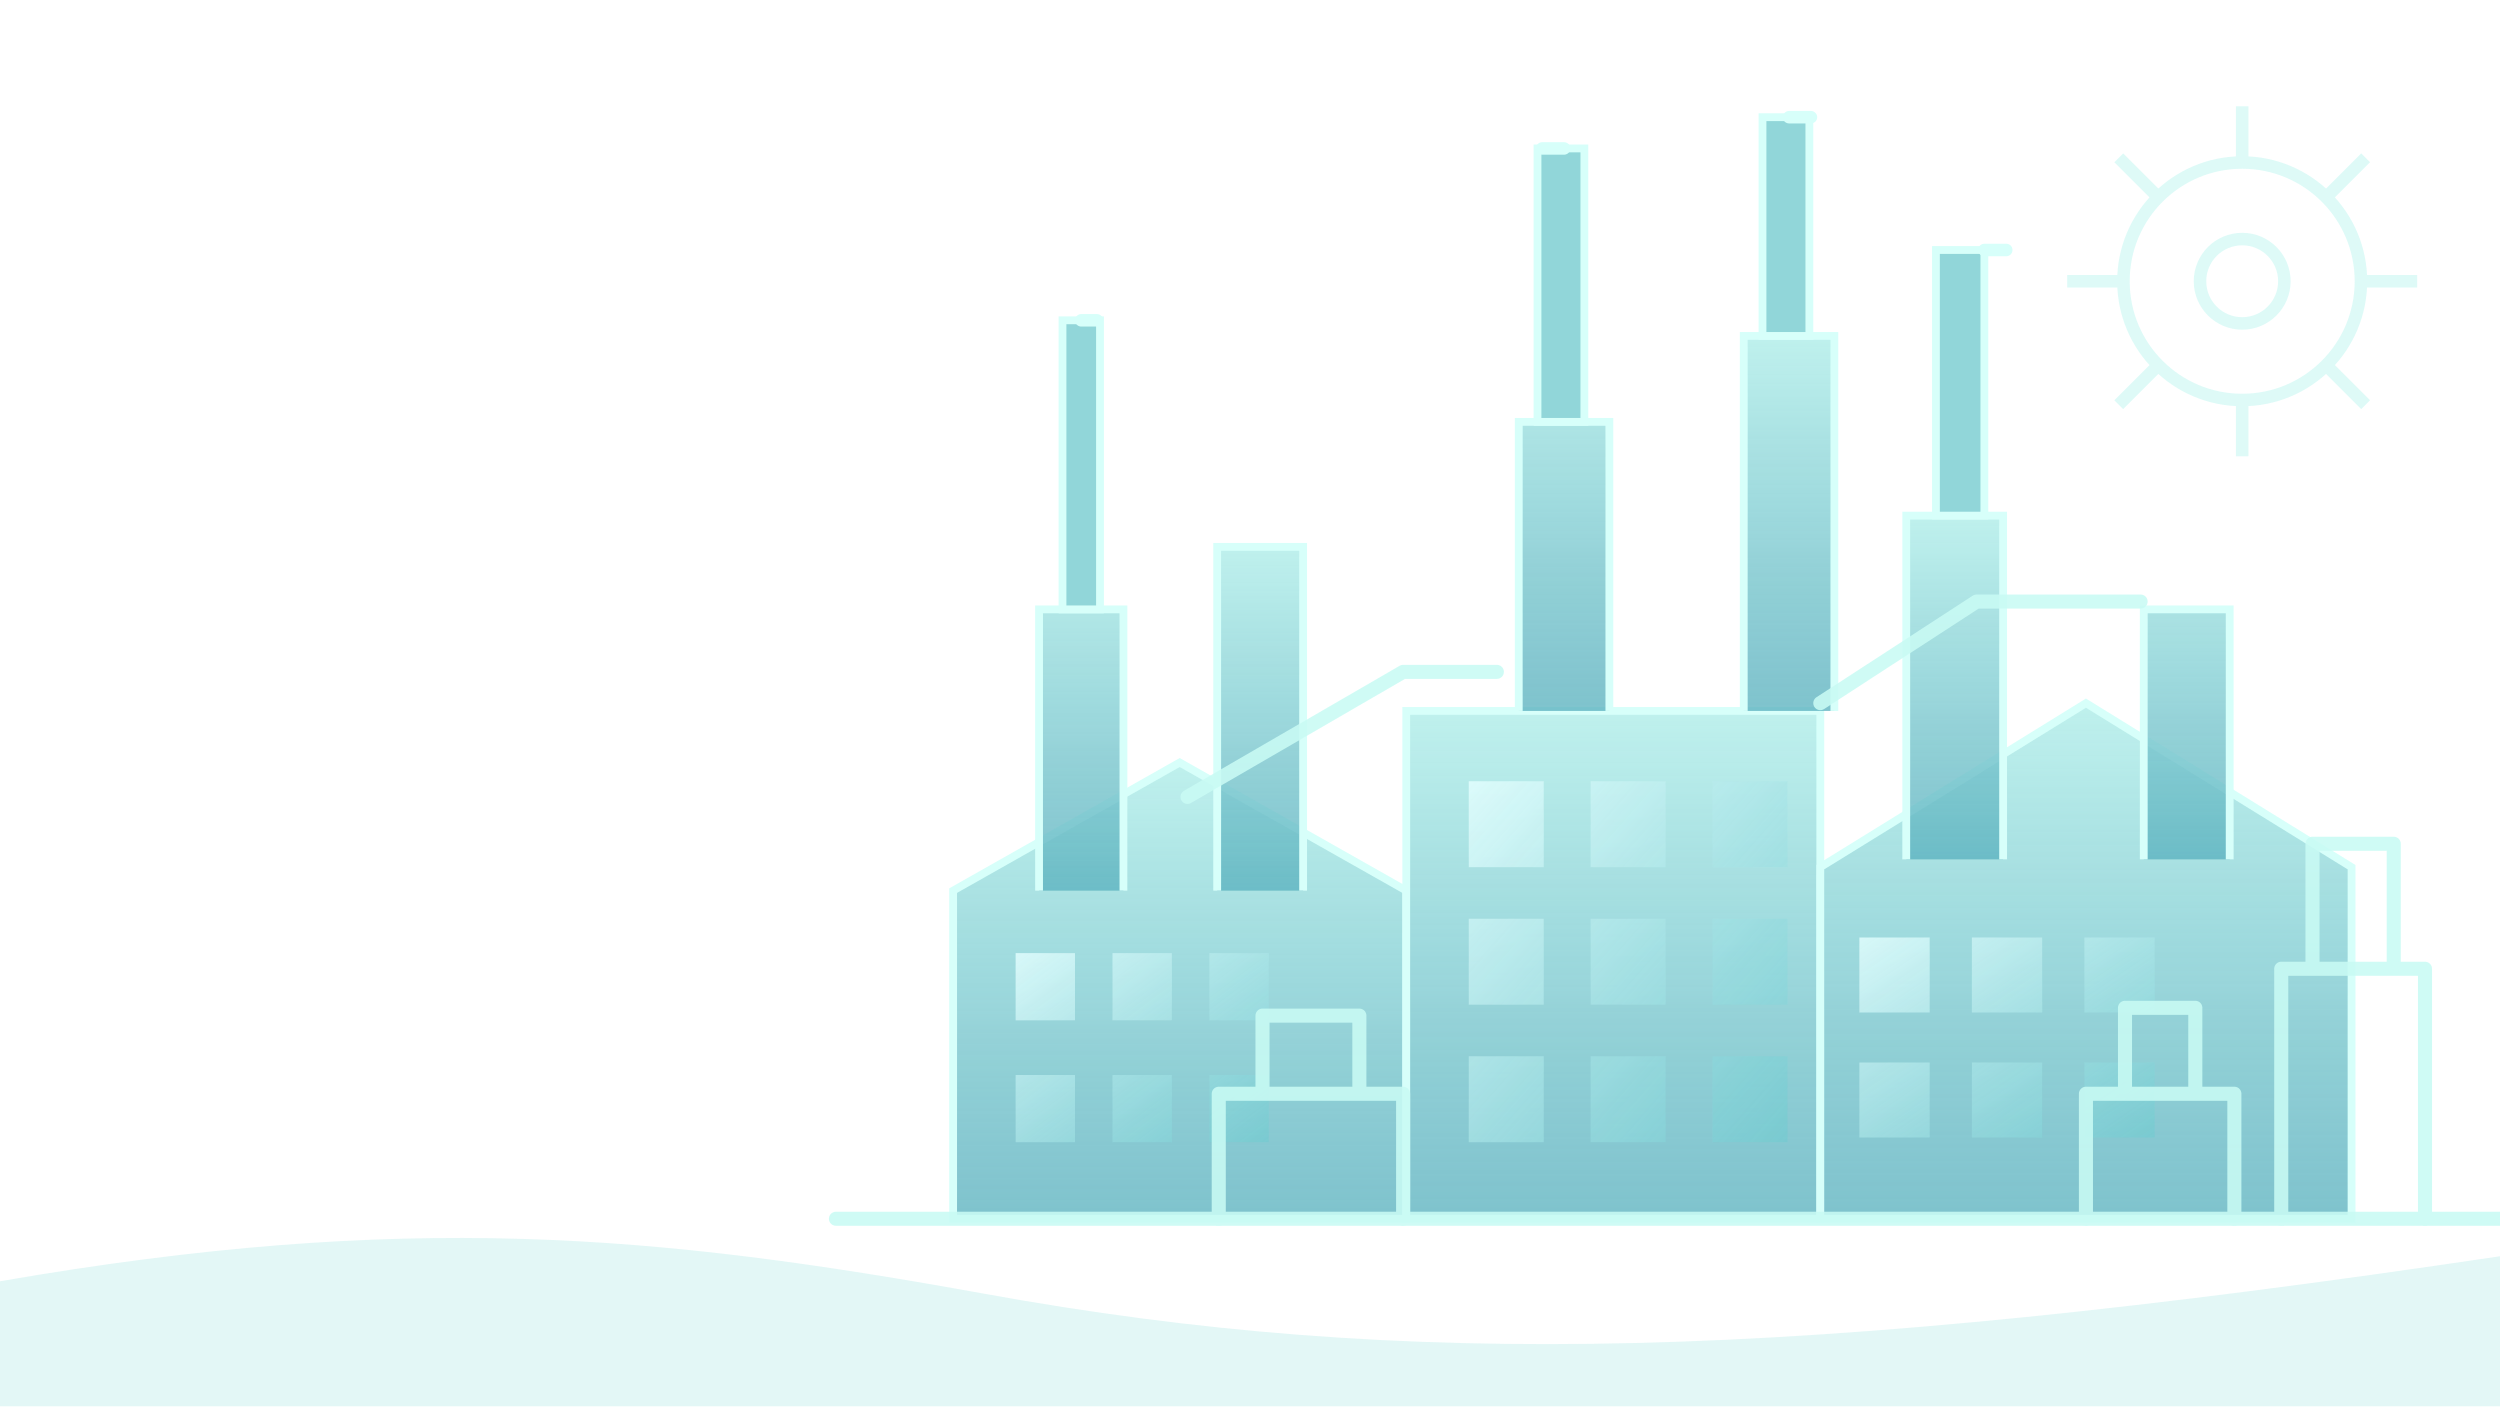
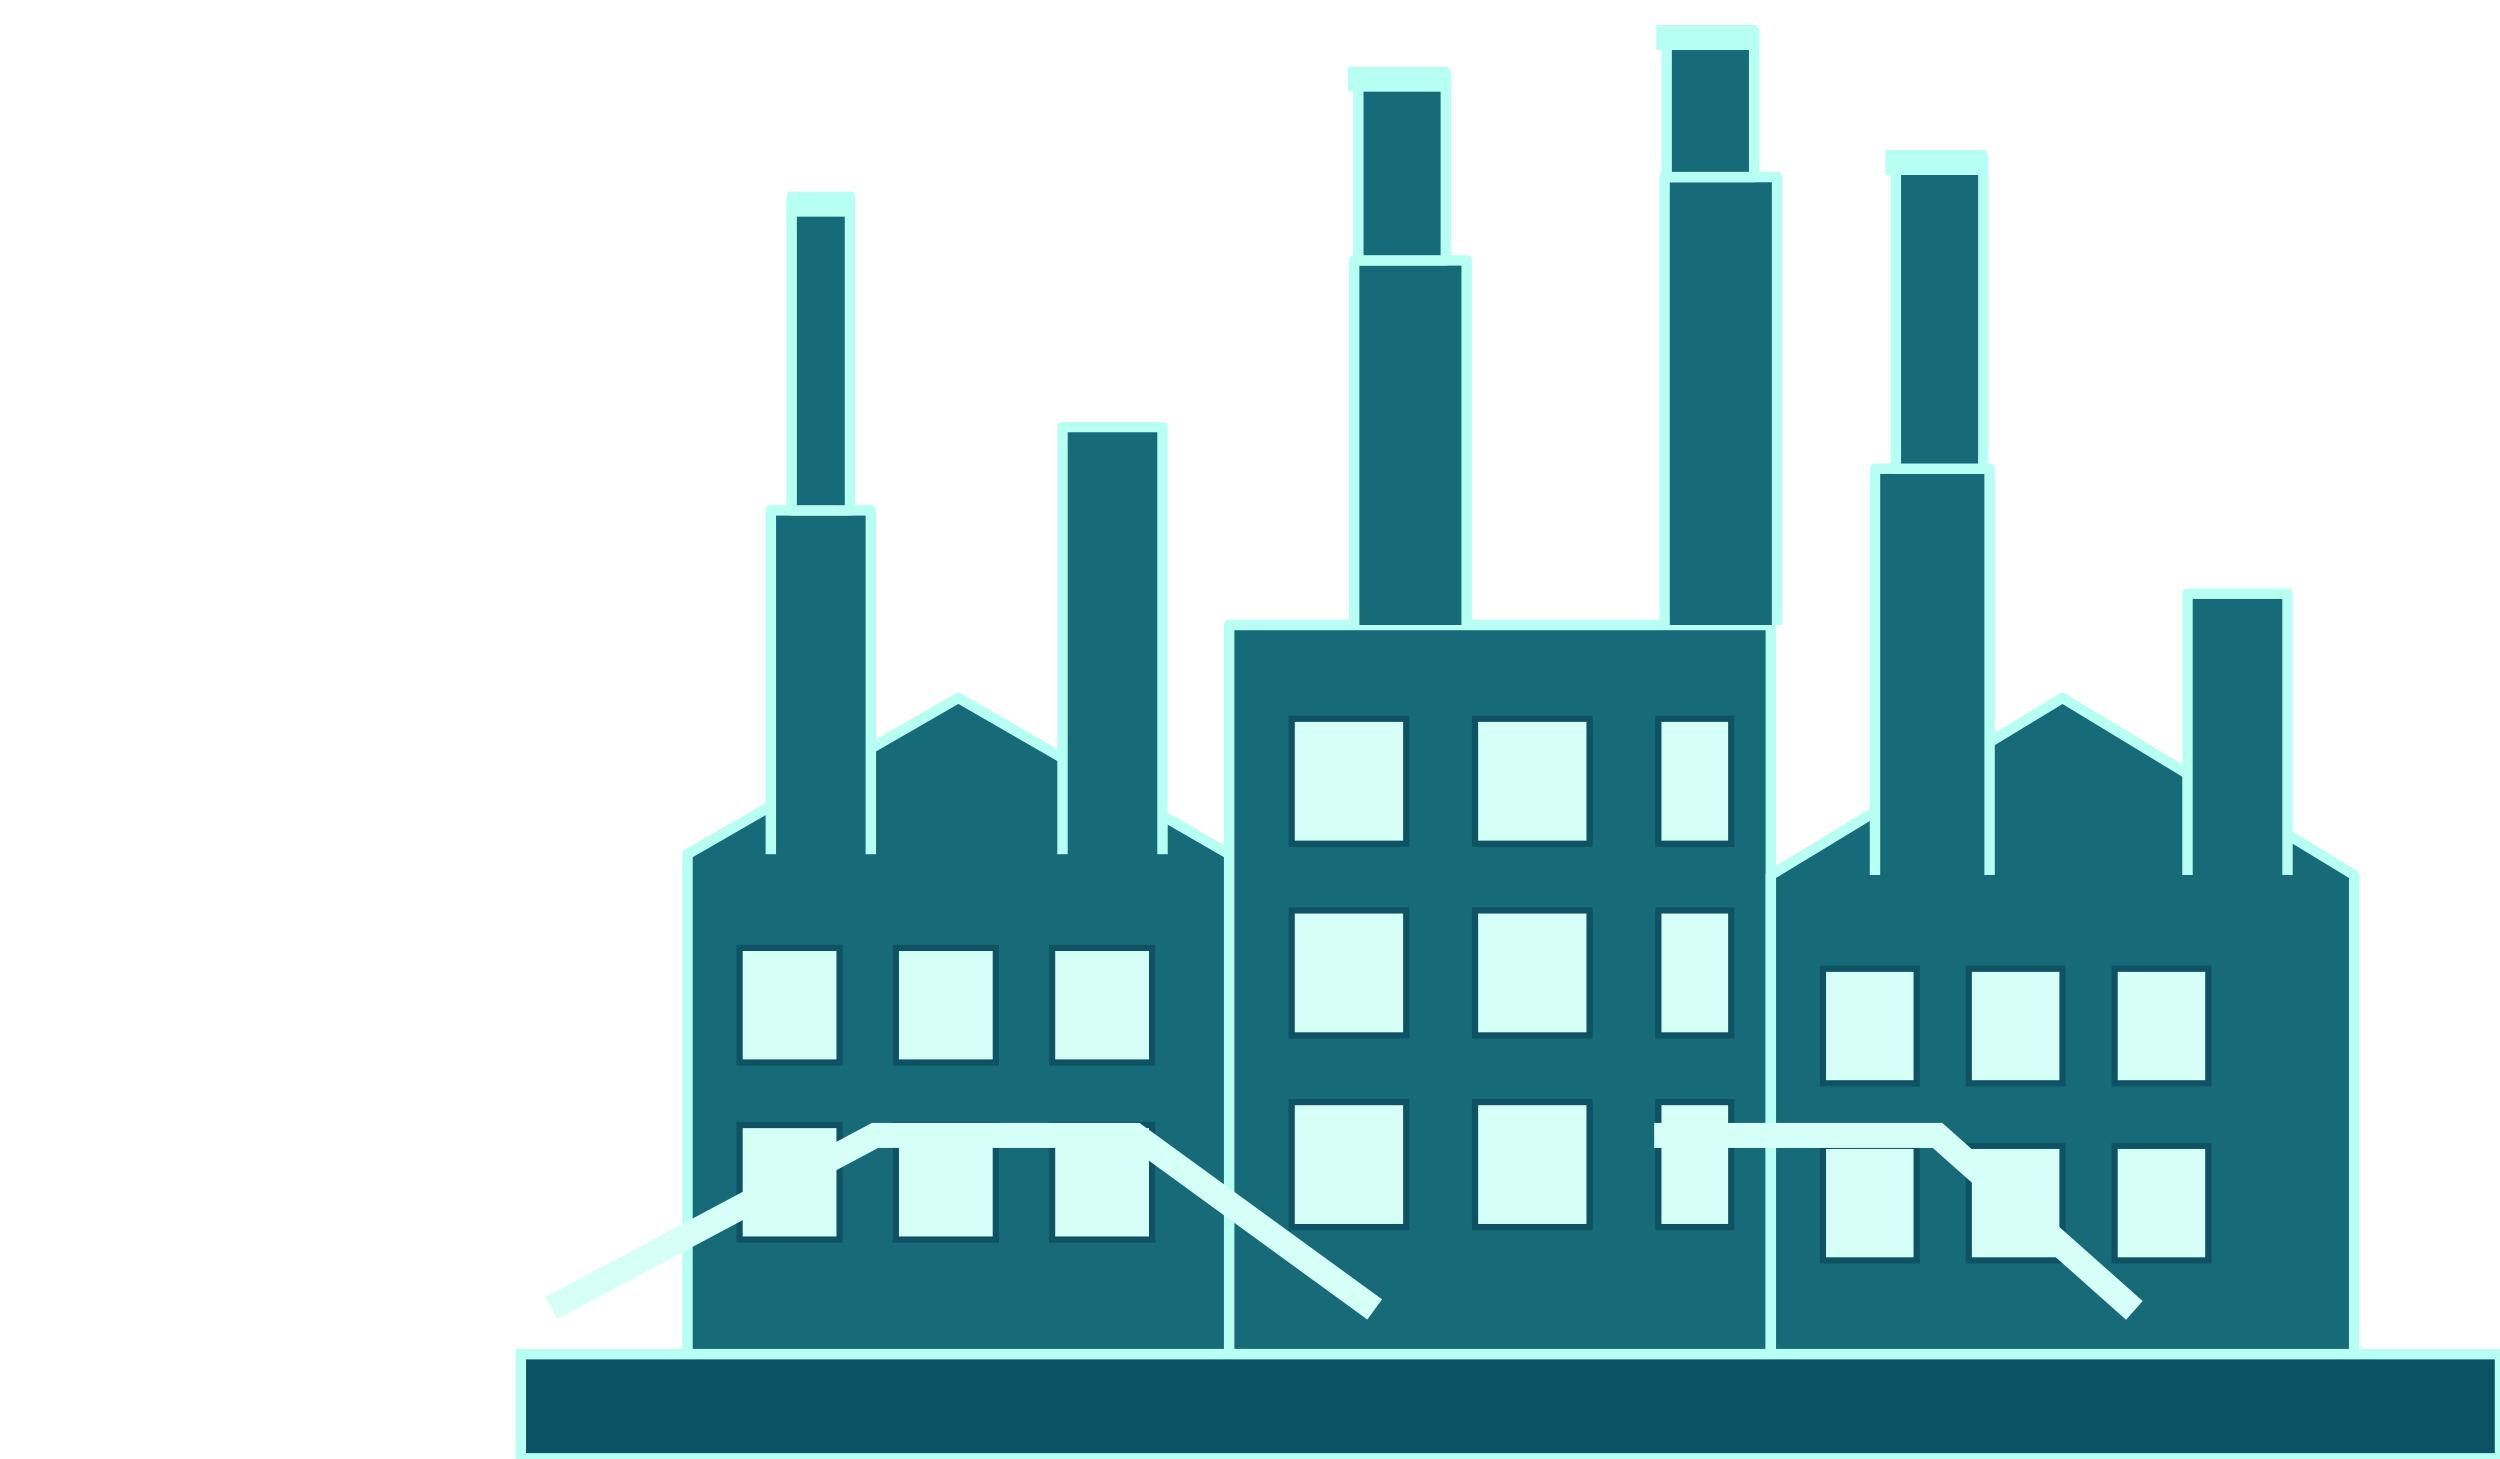
- <svg xmlns="http://www.w3.org/2000/svg" viewBox="0 0 1600 900" fill="none">
-   <defs>
-     <linearGradient id="metal" x1="0" y1="0" x2="0" y2="1">
-       <stop stop-color="#b9f0ec" stop-opacity=".94" />
-       <stop offset="1" stop-color="#54aebc" stop-opacity=".78" />
-     </linearGradient>
-     <linearGradient id="glass" x1="0" y1="0" x2="1" y2="1">
-       <stop stop-color="#e5ffff" stop-opacity=".9" />
-       <stop offset="1" stop-color="#70cbd0" stop-opacity=".65" />
-     </linearGradient>
-     <linearGradient id="fade" x1="0" y1="0" x2="1" y2="0">
-       <stop stop-color="#fff" stop-opacity="0" />
-       <stop offset=".42" stop-color="#fff" stop-opacity=".12" />
-       <stop offset="1" stop-color="#fff" stop-opacity="1" />
-     </linearGradient>
-   </defs>
-   <g opacity=".96">
-     <path d="M610 780V570l145-82 145 82v210H610Z" fill="url(#metal)" stroke="#d5fffa" stroke-width="5" />
-     <path d="M900 780V455h265v325H900Z" fill="url(#metal)" stroke="#d5fffa" stroke-width="5" />
-     <path d="M1165 780V555l170-105 170 105v225h-340Z" fill="url(#metal)" stroke="#d5fffa" stroke-width="5" />
-     <path d="M665 570V390h54v180m60 0V350h55v220" fill="url(#metal)" stroke="#d5fffa" stroke-width="5" />
-     <path d="M972 455V270h58v185m86 0V215h58v240" fill="url(#metal)" stroke="#d5fffa" stroke-width="5" />
-     <path d="M1220 550V330h62v220m90 0V390h55v160" fill="url(#metal)" stroke="#d5fffa" stroke-width="5" />
-     <path d="M680 390h24V205h-24zm304-120h30V95h-30zm144-55h30V75h-30zm111 115h31V160h-31z" fill="#8dd4d7" stroke="#d5fffa" stroke-width="5" />
-     <path d="M692 205h10m285-110h14m144-20h14m111 85h14" stroke="#d5fffa" stroke-width="8" stroke-linecap="round" />
+ <svg xmlns="http://www.w3.org/2000/svg" viewBox="0 0 1200 700">
+   <rect width="1200" height="700" fill="none" />
+   <g fill="#176b78" stroke="#b7fff2" stroke-width="5" stroke-linejoin="round">
+     <path d="M330 650V410l130-75 130 75v240z" />
+     <path d="M590 650V300h260v350z" />
+     <path d="M850 650V420l140-85 140 85v230z" />
+     <path d="M370 410V245h48v165m92 0V205h48v205" />
+     <path d="M650 300V125h54v175m95 0V85h54v215" />
+     <path d="M900 420V225h55v195m95 0V285h48v135" />
+     <path d="M380 245h28V95h-28zm272-120h42V35h-42zm148-40h42V15h-42zm110 140h42V75h-42z" />
  </g>
-   <g fill="url(#glass)" opacity=".9">
-     <path d="M650 610h38v43h-38zm62 0h38v43h-38zm62 0h38v43h-38zm-124 78h38v43h-38zm62 0h38v43h-38zm62 0h38v43h-38z" />
-     <path d="M940 500h48v55h-48zm78 0h48v55h-48zm78 0h48v55h-48zm-156 88h48v55h-48zm78 0h48v55h-48zm78 0h48v55h-48zm-156 88h48v55h-48zm78 0h48v55h-48zm78 0h48v55h-48z" />
-     <path d="M1190 600h45v48h-45zm72 0h45v48h-45zm72 0h45v48h-45zm-144 80h45v48h-45zm72 0h45v48h-45zm72 0h45v48h-45z" />
+   <g fill="#d6fff7" stroke="#0e5264" stroke-width="3">
+     <path d="M355 455h48v55h-48zm75 0h48v55h-48zm75 0h48v55h-48zm-150 85h48v55h-48zm75 0h48v55h-48zm75 0h48v55h-48z" />
+     <path d="M620 345h55v60h-55zm88 0h55v60h-55zm88 0h35v60h-35zm-176 92h55v60h-55zm88 0h55v60h-55zm88 0h35v60h-35zm-176 92h55v60h-55zm88 0h55v60h-55zm88 0h35v60h-35z" />
+     <path d="M875 465h45v55h-45zm70 0h45v55h-45zm70 0h45v55h-45zm-140 85h45v55h-45zm70 0h45v55h-45zm70 0h45v55h-45z" />
  </g>
-   <g stroke="#c9fbf4" stroke-width="9" stroke-linecap="round" stroke-linejoin="round" opacity=".88">
-     <path d="M535 780h1070M760 510l138-80 60 0m207 20 100-65 105 0" />
-     <path d="M780 780V700h118v80m-90-80v-50h62v50" />
-     <path d="M1335 780V700h95v80m-70-80v-55h45v55" />
-     <path d="M1460 780V620h92v160m-72-160v-80h52v80" />
+   <g fill="#b7fff2">
+     <rect x="378" y="92" width="32" height="12" />
+     <rect x="647" y="32" width="48" height="12" />
+     <rect x="795" y="12" width="48" height="12" />
+     <rect x="905" y="72" width="48" height="12" />
  </g>
-   <g transform="translate(1435 180)" stroke="#b9f5ef" stroke-width="8" opacity=".48">
-     <circle r="76" />
-     <circle r="27" />
-     <path d="M0-112v34M0 78v34M-112 0h34M78 0h34M-79-79l24 24m110 110 24 24M79-79 55-55M-55 55l-24 24" />
-   </g>
-   <path d="M0 820c260-45 420-30 630 8 270 49 520 43 970-24v96H0z" fill="#9ae3df" opacity=".28" />
+   <path d="M250 650H1200V700H250Z" fill="#0b5264" stroke="#b7fff2" stroke-width="5" />
+   <path d="M270 625l150-80 125 0 110 80m145-80 130 0 90 80" fill="none" stroke="#d6fff7" stroke-width="12" stroke-linecap="square" />
</svg>
